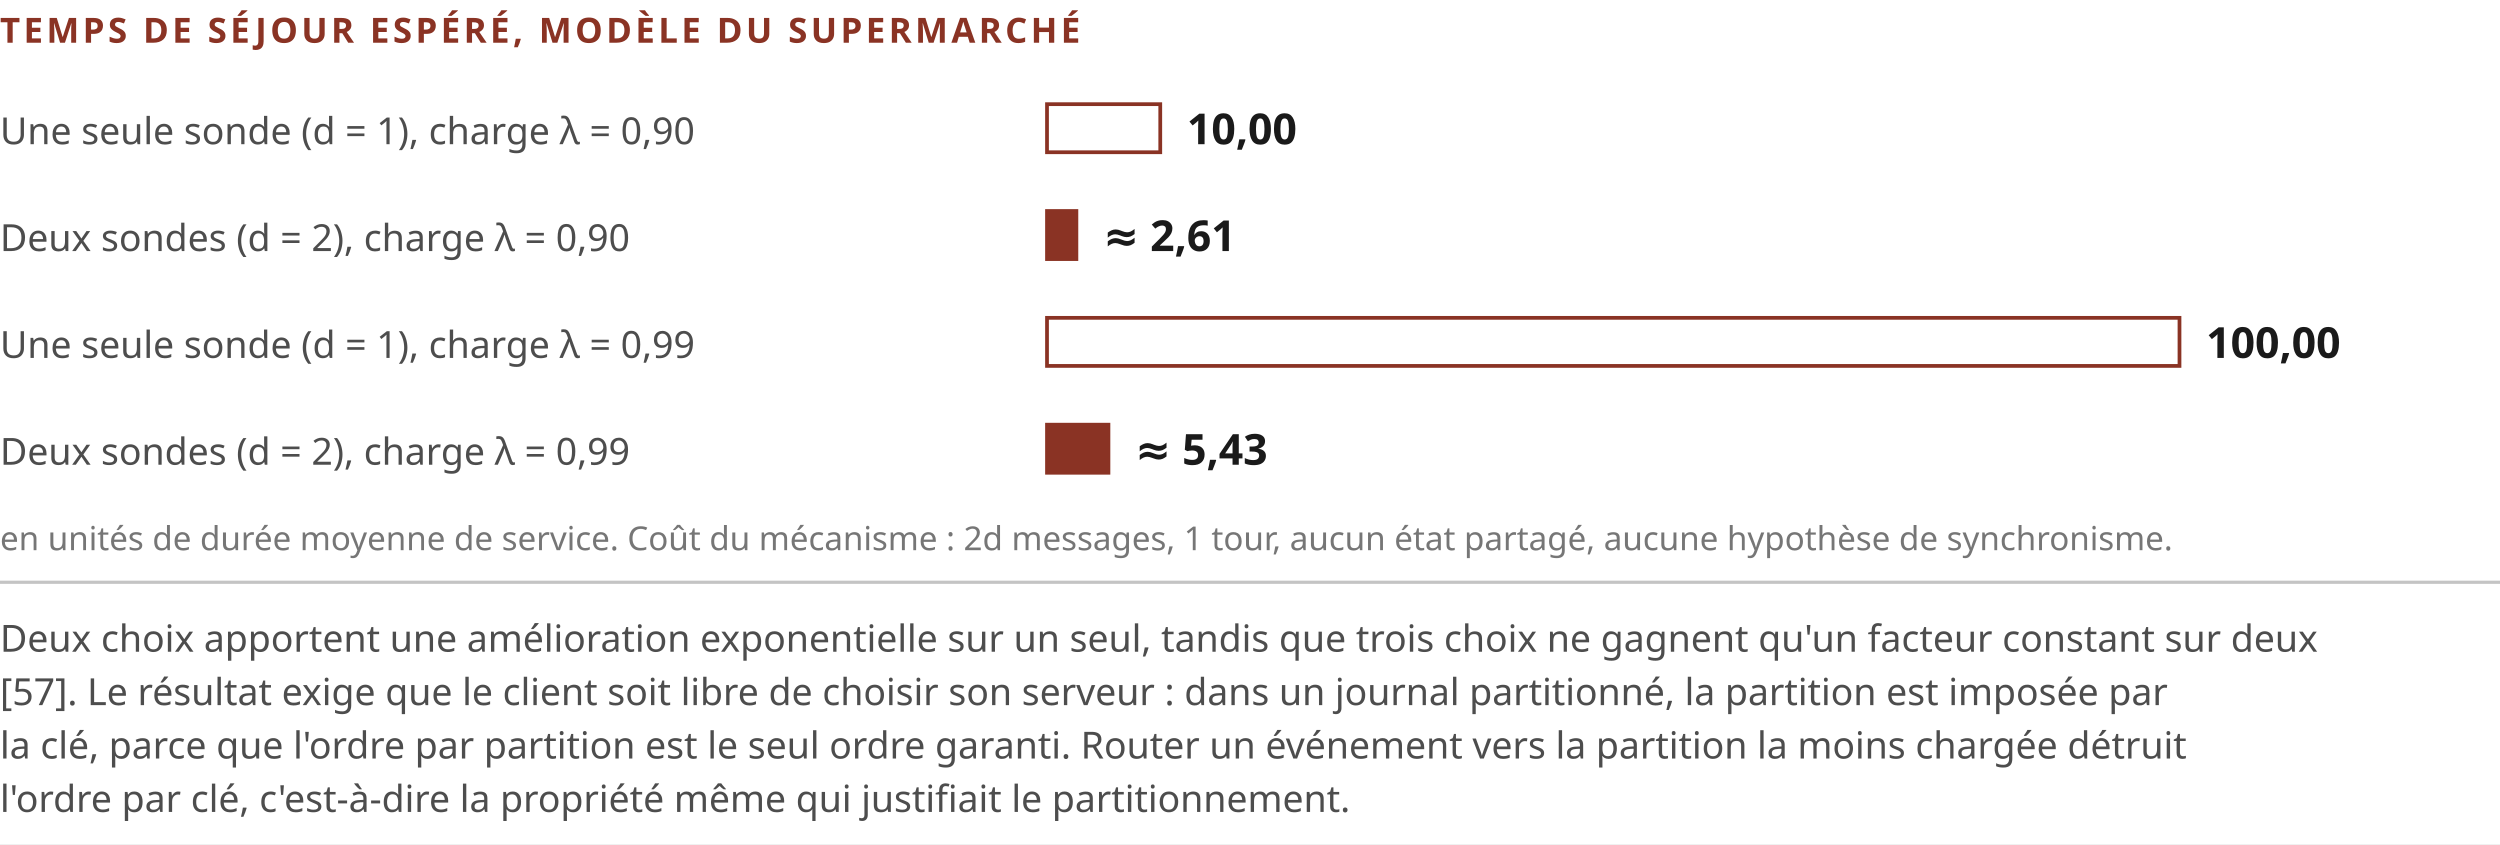
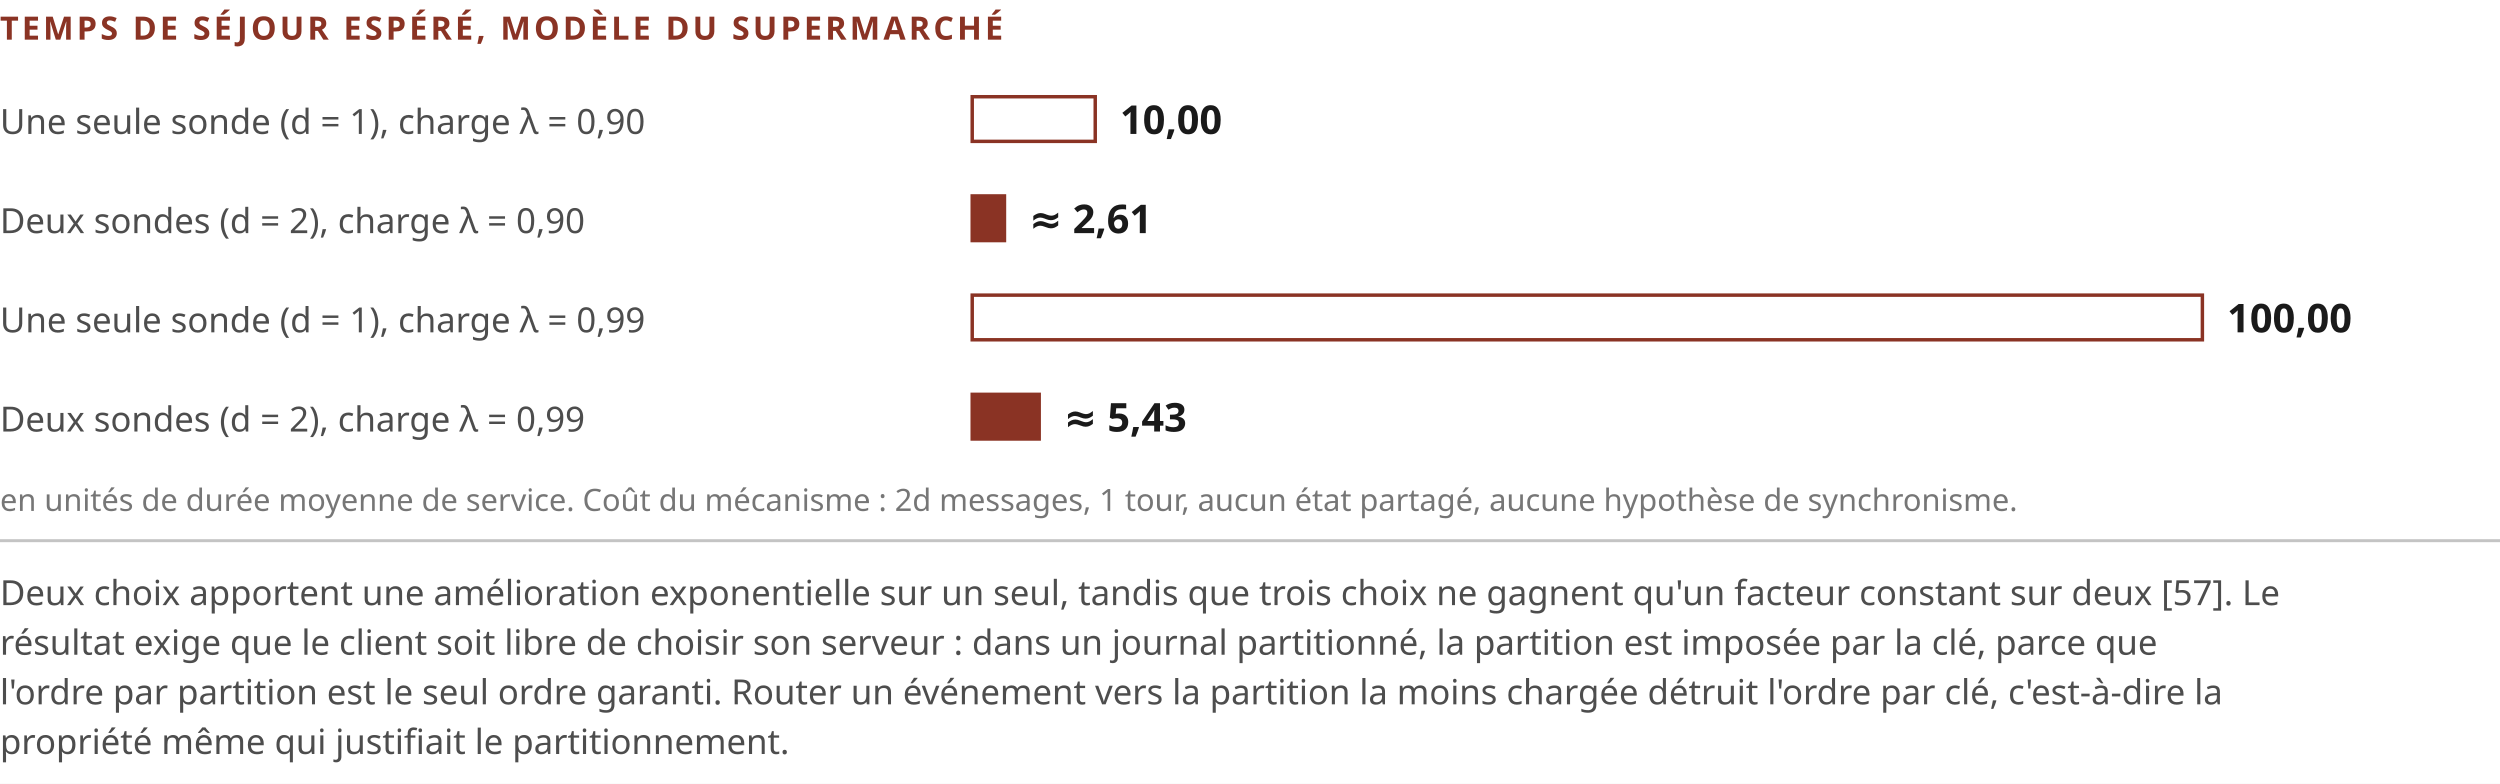
- <svg xmlns="http://www.w3.org/2000/svg" viewBox="0 0 468 158" width="468" height="158" role="img" aria-label="Barres comparant le temps de sejour espere a une sonde et a deux sondes, sous deux charges.">
+ <svg xmlns="http://www.w3.org/2000/svg" viewBox="0 0 504 158" width="504" height="158" role="img" aria-label="Barres comparant le temps de sejour espere a une sonde et a deux sondes, sous deux charges.">
  <defs>
    <style>
  .l      { font-family: Corbel, Candara, "Segoe UI", sans-serif; }
  .bande  { font-size: 8.5px; font-weight: 700; fill: #1A1A1A; }
  .rang   { font-size: 7px;   font-weight: 700; fill: #8A3324; }
  .titre  { font-size: 6.5px; font-weight: 700; fill: #8A3324; letter-spacing: .1em; }
  .titreg { font-size: 6.5px; font-weight: 700; fill: #767676; letter-spacing: .1em; }
  .ann    { font-size: 7px;   fill: #4D4D4D; }
  .annf   { font-size: 7px;   font-weight: 700; fill: #1A1A1A; }
  .renvoi { font-size: 6.2px; fill: #767676; }
  .chiffre{ font-size: 8px;   font-weight: 700; fill: #1A1A1A; }
  </style>
  </defs>
-   <rect x="0" y="0" width="468" height="158" fill="#FFFFFF" />
+   <rect x="0" y="0" width="504" height="158" fill="#FFFFFF" />
  <text class="l titre" x="0" y="8">TEMPS DE SÉJOUR ESPÉRÉ, MODÈLE DU SUPERMARCHÉ</text>
  <text class="l ann" x="0" y="27">Une seule sonde (d = 1), charge λ = 0,90</text>
-   <rect x="196" y="19.5" width="21.2" height="9" fill="#FFFFFF" stroke="#8A3324" stroke-width=".7" />
-   <text class="l chiffre" x="222.2" y="27">10,00</text>
+   <rect x="196" y="19.5" width="24.8" height="9" fill="#FFFFFF" stroke="#8A3324" stroke-width=".7" />
+   <text class="l chiffre" x="225.8" y="27">10,00</text>
  <text class="l ann" x="0" y="47">Deux sondes (d = 2), charge λ = 0,90</text>
-   <rect x="196" y="39.5" width="5.5" height="9" fill="#8A3324" stroke="#8A3324" stroke-width=".7" />
-   <text class="l chiffre" x="206.533" y="47">≈ 2,61</text>
+   <rect x="196" y="39.5" width="6.5" height="9" fill="#8A3324" stroke="#8A3324" stroke-width=".7" />
+   <text class="l chiffre" x="207.473" y="47">≈ 2,61</text>
  <text class="l ann" x="0" y="67">Une seule sonde (d = 1), charge λ = 0,99</text>
-   <rect x="196" y="59.5" width="212.0" height="9" fill="#FFFFFF" stroke="#8A3324" stroke-width=".7" />
-   <text class="l chiffre" x="413.0" y="67">100,00</text>
+   <rect x="196" y="59.5" width="248.0" height="9" fill="#FFFFFF" stroke="#8A3324" stroke-width=".7" />
+   <text class="l chiffre" x="449.0" y="67">100,00</text>
  <text class="l ann" x="0" y="87">Deux sondes (d = 2), charge λ = 0,99</text>
-   <rect x="196" y="79.5" width="11.5" height="9" fill="#8A3324" stroke="#8A3324" stroke-width=".7" />
-   <text class="l chiffre" x="212.512" y="87">≈ 5,43</text>
+   <rect x="196" y="79.5" width="13.5" height="9" fill="#8A3324" stroke="#8A3324" stroke-width=".7" />
+   <text class="l chiffre" x="214.466" y="87">≈ 5,43</text>
  <text class="l renvoi" x="0" y="103">en unités de durée moyenne de service. Coût du mécanisme : 2d messages, 1 tour, aucun état partagé, aucune hypothèse de synchronisme.</text>
-   <path d="M 0 109 H 468" fill="none" stroke="#C4C4C4" stroke-width=".6" />
-   <text class="l ann" x="0" y="122">Deux choix apportent une amélioration exponentielle sur un seul, tandis que trois choix ne gagnent qu'un facteur constant sur deux</text>
-   <text class="l ann" x="0" y="132">[57]. Le résultat exige que le client soit libre de choisir son serveur : dans un journal partitionné, la partition est imposée par</text>
-   <text class="l ann" x="0" y="142">la clé, parce que l'ordre par partition est le seul ordre garanti. Router un événement vers la partition la moins chargée détruit</text>
-   <text class="l ann" x="0" y="152">l'ordre par clé, c'est-à-dire la propriété même qui justifiait le partitionnement.</text>
+   <path d="M 0 109 H 504" fill="none" stroke="#C4C4C4" stroke-width=".6" />
+   <text class="l ann" x="0" y="122">Deux choix apportent une amélioration exponentielle sur un seul, tandis que trois choix ne gagnent qu'un facteur constant sur deux [57]. Le</text>
+   <text class="l ann" x="0" y="132">résultat exige que le client soit libre de choisir son serveur : dans un journal partitionné, la partition est imposée par la clé, parce que</text>
+   <text class="l ann" x="0" y="142">l'ordre par partition est le seul ordre garanti. Router un événement vers la partition la moins chargée détruit l'ordre par clé, c'est-à-dire la</text>
+   <text class="l ann" x="0" y="152">propriété même qui justifiait le partitionnement.</text>
</svg>
